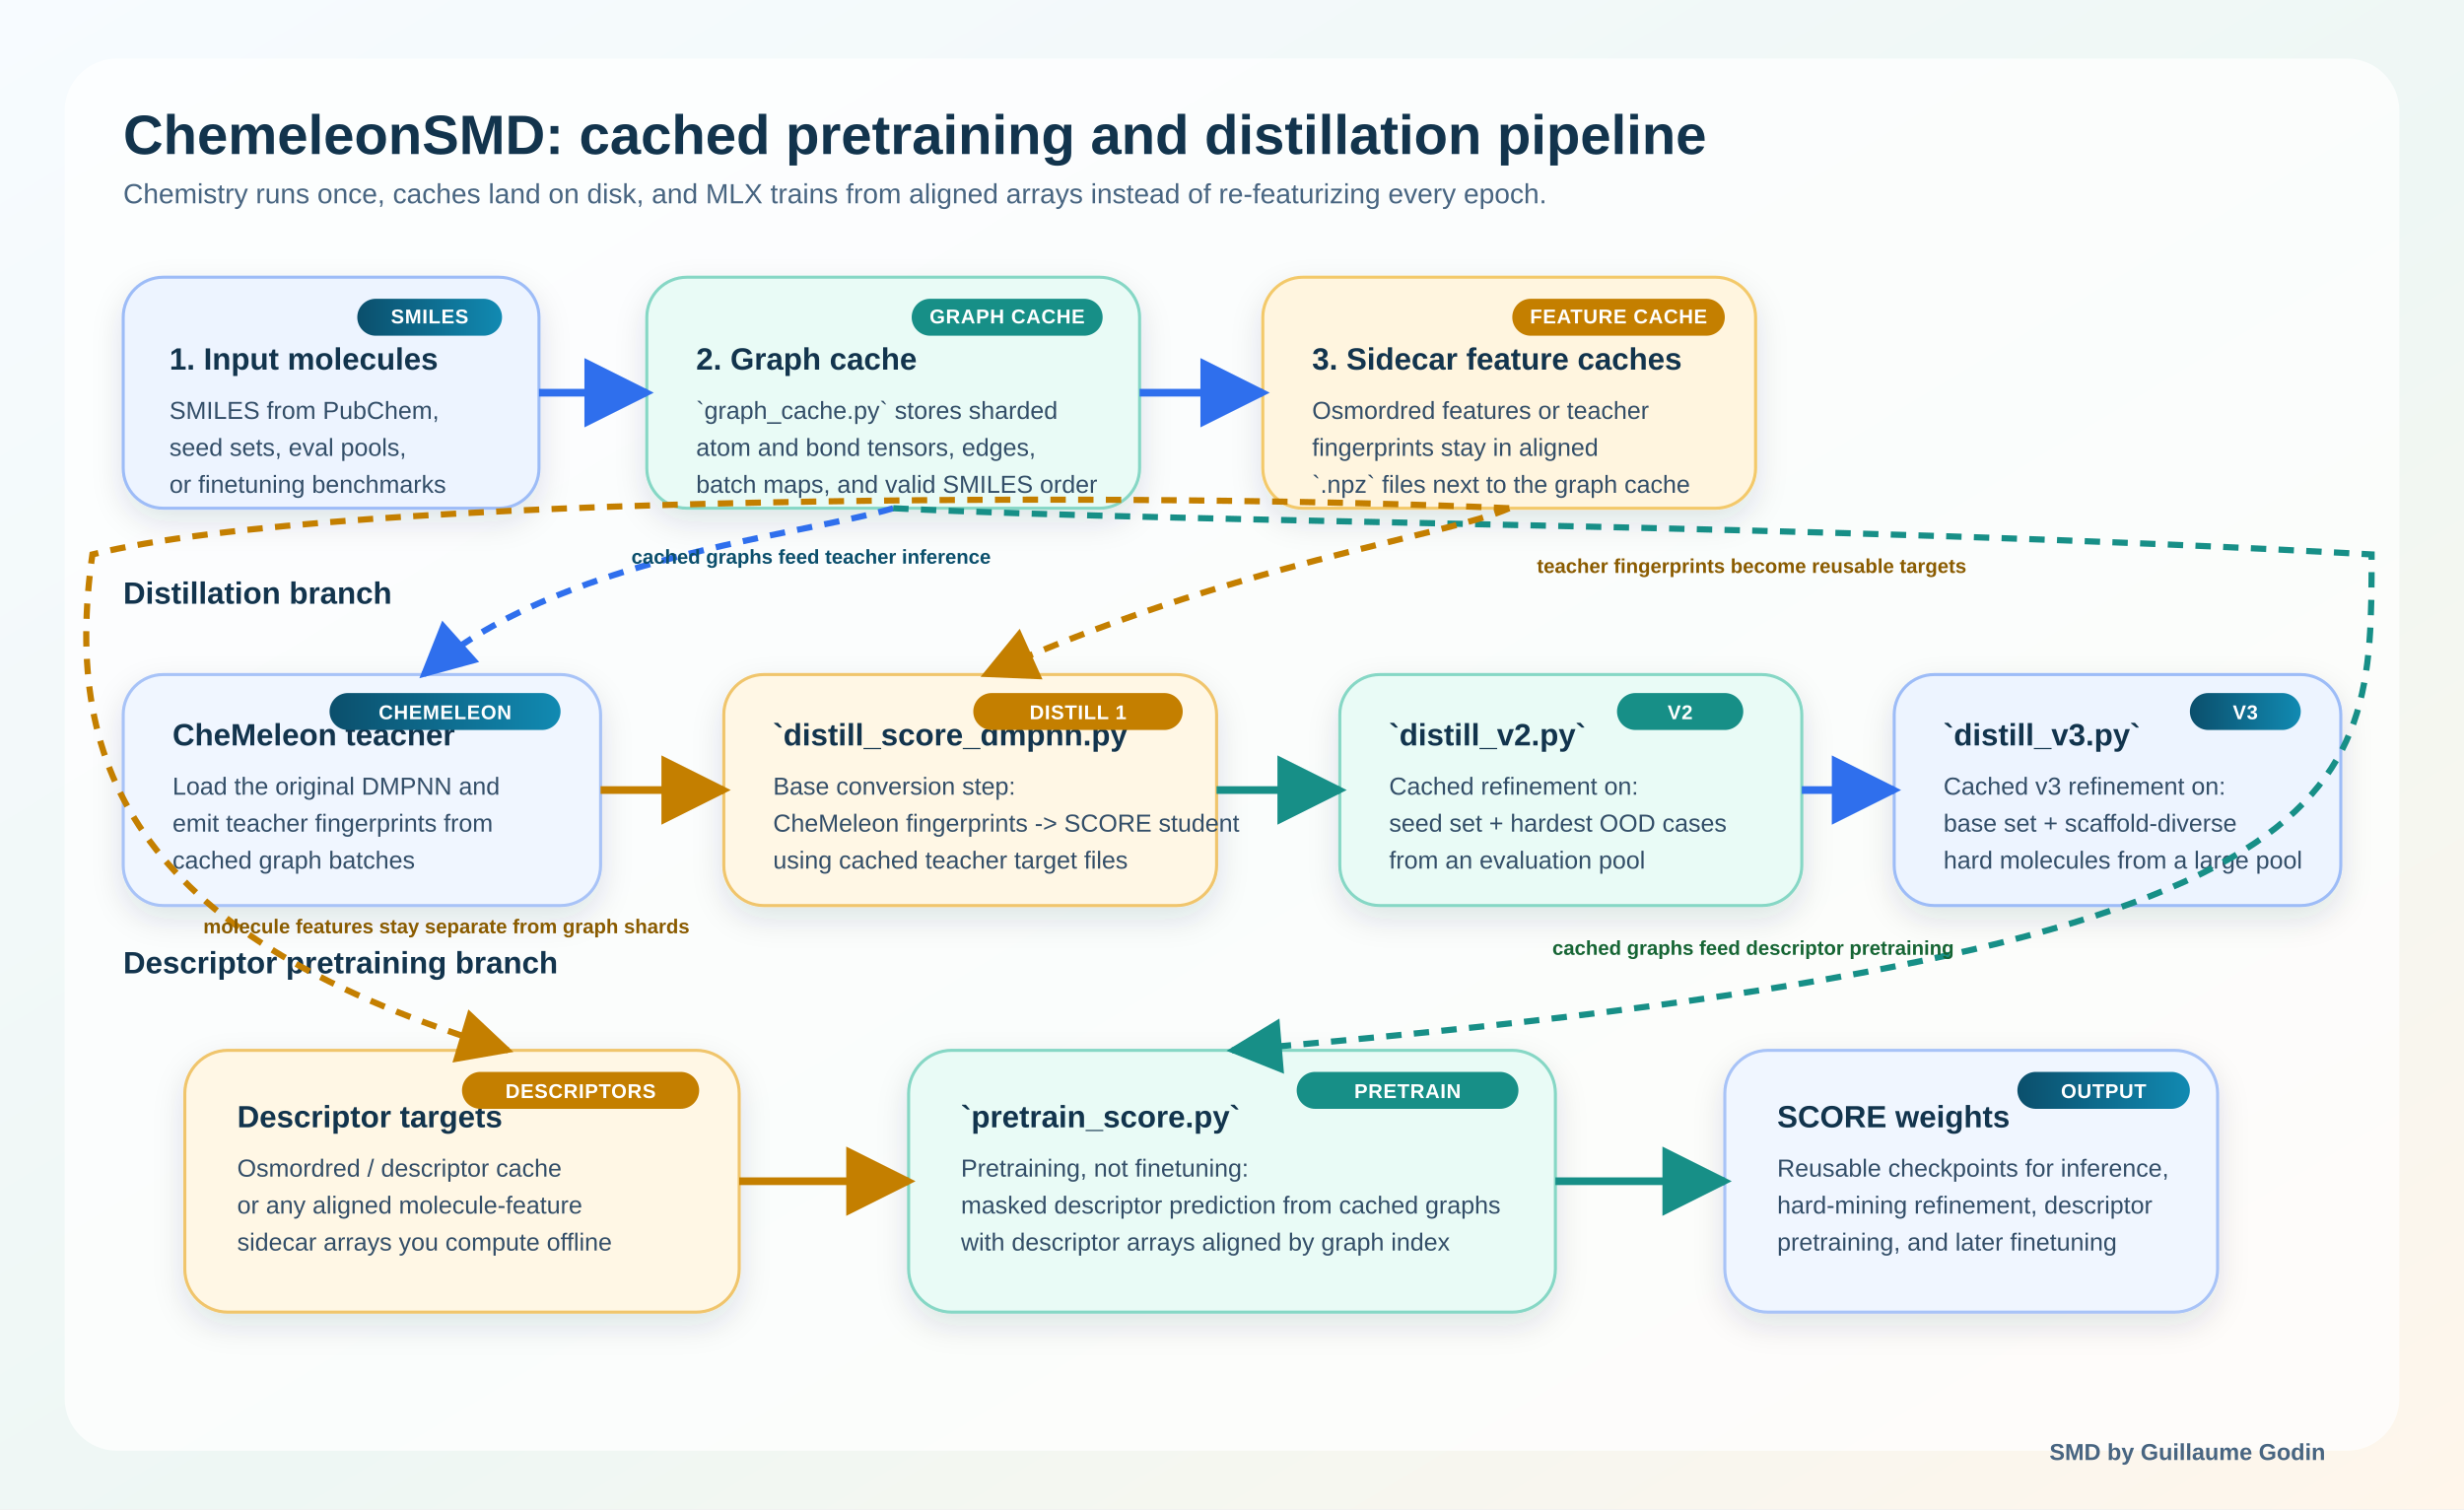
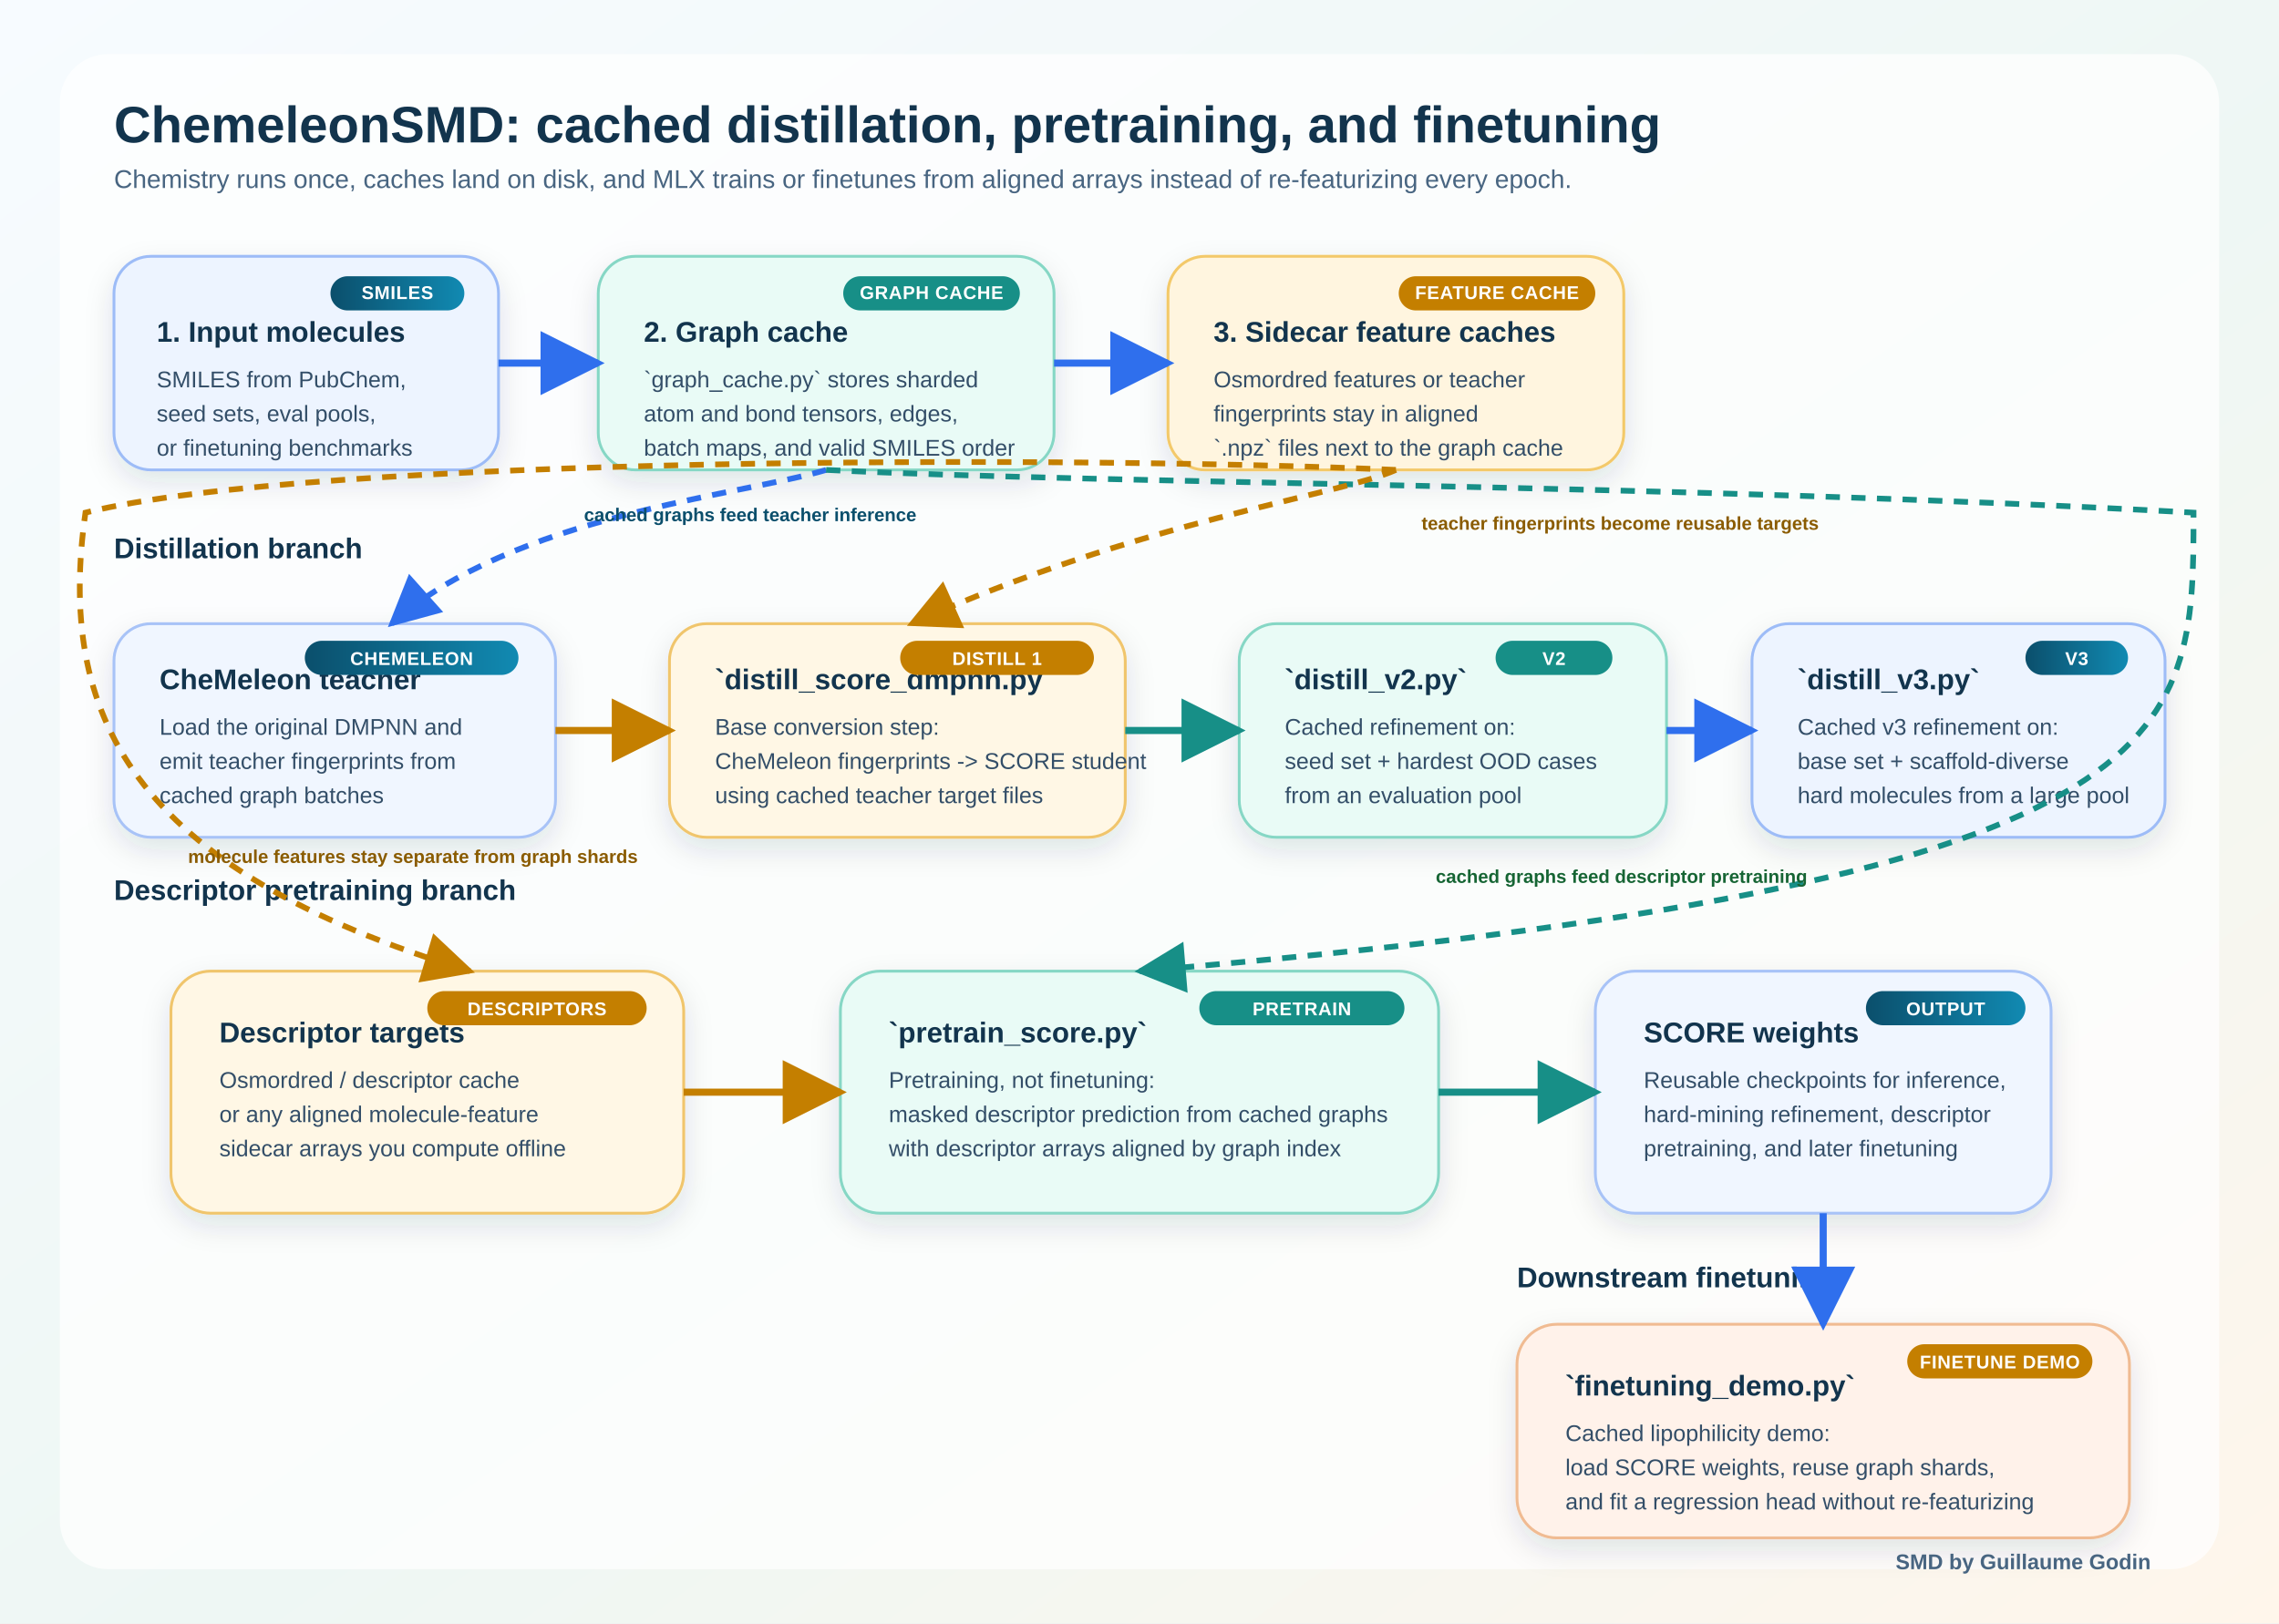
- <svg xmlns="http://www.w3.org/2000/svg" width="1600" height="980" viewBox="0 0 1600 980" role="img" aria-labelledby="title desc">
+ <svg xmlns="http://www.w3.org/2000/svg" width="1600" height="1140" viewBox="0 0 1600 1140" role="img" aria-labelledby="title desc">
  <defs>
    <linearGradient id="bg" x1="0%" y1="0%" x2="100%" y2="100%">
      <stop offset="0%" stop-color="#f7fbff" />
      <stop offset="55%" stop-color="#eef7f4" />
      <stop offset="100%" stop-color="#fff6eb" />
    </linearGradient>
    <linearGradient id="titleGrad" x1="0%" y1="0%" x2="100%" y2="0%">
      <stop offset="0%" stop-color="#0b4f6c" />
      <stop offset="100%" stop-color="#118ab2" />
    </linearGradient>
    <filter id="shadow" x="-20%" y="-20%" width="140%" height="140%">
      <feDropShadow dx="0" dy="8" stdDeviation="10" flood-color="#17324d" flood-opacity="0.12" />
    </filter>
    <marker id="arrowBlue" viewBox="0 0 10 10" refX="9" refY="5" markerWidth="9" markerHeight="9" orient="auto-start-reverse">
      <path d="M 0 0 L 10 5 L 0 10 z" fill="#2f6fed" />
    </marker>
    <marker id="arrowTeal" viewBox="0 0 10 10" refX="9" refY="5" markerWidth="9" markerHeight="9" orient="auto-start-reverse">
      <path d="M 0 0 L 10 5 L 0 10 z" fill="#178f87" />
    </marker>
    <marker id="arrowGold" viewBox="0 0 10 10" refX="9" refY="5" markerWidth="9" markerHeight="9" orient="auto-start-reverse">
      <path d="M 0 0 L 10 5 L 0 10 z" fill="#c47f00" />
    </marker>
    <style>
      .title { font: 700 36px "Avenir Next", "Helvetica Neue", Arial, sans-serif; fill: #12344d; }
      .subtitle { font: 500 18px "Avenir Next", "Helvetica Neue", Arial, sans-serif; fill: #486581; }
      .section { font: 700 20px "Avenir Next", "Helvetica Neue", Arial, sans-serif; fill: #12344d; }
      .boxTitle { font: 700 20px "Avenir Next", "Helvetica Neue", Arial, sans-serif; fill: #12344d; }
      .boxText { font: 500 16px "Avenir Next", "Helvetica Neue", Arial, sans-serif; fill: #334e68; }
      .pill { font: 700 13px "Avenir Next", "Helvetica Neue", Arial, sans-serif; fill: #ffffff; letter-spacing: 0.4px; }
      .label { font: 700 13px "Avenir Next", "Helvetica Neue", Arial, sans-serif; fill: #0b4f6c; }
      .label2 { font: 700 13px "Avenir Next", "Helvetica Neue", Arial, sans-serif; fill: #166534; }
      .label3 { font: 700 13px "Avenir Next", "Helvetica Neue", Arial, sans-serif; fill: #8a5b00; }
      .credit { font: 600 15px "Avenir Next", "Helvetica Neue", Arial, sans-serif; fill: #486581; }
    </style>
  </defs>
-   <rect width="1600" height="980" fill="url(#bg)" />
-   <rect x="42" y="38" width="1516" height="904" rx="34" fill="#ffffff" opacity="0.72" />
-   <text x="80" y="100" class="title">ChemeleonSMD: cached pretraining and distillation pipeline</text>
-   <text x="80" y="132" class="subtitle">Chemistry runs once, caches land on disk, and MLX trains from aligned arrays instead of re-featurizing every epoch.</text>
+   <rect width="1600" height="1140" fill="url(#bg)" />
+   <rect x="42" y="38" width="1516" height="1064" rx="34" fill="#ffffff" opacity="0.72" />
+   <text x="80" y="100" class="title">ChemeleonSMD: cached distillation, pretraining, and finetuning</text>
+   <text x="80" y="132" class="subtitle">Chemistry runs once, caches land on disk, and MLX trains or finetunes from aligned arrays instead of re-featurizing every epoch.</text>
  <rect x="80" y="180" width="270" height="150" rx="26" fill="#edf4ff" stroke="#9dbcf7" stroke-width="2" filter="url(#shadow)" />
  <text x="110" y="240" class="boxTitle">1. Input molecules</text>
  <text x="110" y="272" class="boxText">SMILES from PubChem,</text>
  <text x="110" y="296" class="boxText">seed sets, eval pools,</text>
  <text x="110" y="320" class="boxText">or finetuning benchmarks</text>
  <rect x="232" y="194" width="94" height="24" rx="12" fill="url(#titleGrad)" />
  <text x="279" y="210" text-anchor="middle" class="pill">SMILES</text>
  <rect x="420" y="180" width="320" height="150" rx="26" fill="#e9fbf6" stroke="#86d7c5" stroke-width="2" filter="url(#shadow)" />
  <text x="452" y="240" class="boxTitle">2. Graph cache</text>
  <text x="452" y="272" class="boxText">`graph_cache.py` stores sharded</text>
  <text x="452" y="296" class="boxText">atom and bond tensors, edges,</text>
  <text x="452" y="320" class="boxText">batch maps, and valid SMILES order</text>
  <rect x="592" y="194" width="124" height="24" rx="12" fill="#178f87" />
  <text x="654" y="210" text-anchor="middle" class="pill">GRAPH CACHE</text>
  <rect x="820" y="180" width="320" height="150" rx="26" fill="#fff5df" stroke="#f3c96a" stroke-width="2" filter="url(#shadow)" />
  <text x="852" y="240" class="boxTitle">3. Sidecar feature caches</text>
  <text x="852" y="272" class="boxText">Osmordred features or teacher</text>
  <text x="852" y="296" class="boxText">fingerprints stay in aligned</text>
  <text x="852" y="320" class="boxText">`.npz` files next to the graph cache</text>
  <rect x="982" y="194" width="138" height="24" rx="12" fill="#c47f00" />
  <text x="1051" y="210" text-anchor="middle" class="pill">FEATURE CACHE</text>
  <path d="M350 255 C380 255, 392 255, 420 255" fill="none" stroke="#2f6fed" stroke-width="5" marker-end="url(#arrowBlue)" />
  <path d="M740 255 C770 255, 790 255, 820 255" fill="none" stroke="#2f6fed" stroke-width="5" marker-end="url(#arrowBlue)" />
  <text x="80" y="392" class="section">Distillation branch</text>
  <rect x="80" y="438" width="310" height="150" rx="26" fill="#f0f6ff" stroke="#a8c3f7" stroke-width="2" filter="url(#shadow)" />
  <text x="112" y="484" class="boxTitle">CheMeleon teacher</text>
  <text x="112" y="516" class="boxText">Load the original DMPNN and</text>
  <text x="112" y="540" class="boxText">emit teacher fingerprints from</text>
  <text x="112" y="564" class="boxText">cached graph batches</text>
  <rect x="214" y="450" width="150" height="24" rx="12" fill="url(#titleGrad)" />
  <text x="289" y="467" text-anchor="middle" class="pill">CHEMELEON</text>
  <rect x="470" y="438" width="320" height="150" rx="26" fill="#fff7e5" stroke="#f0c56c" stroke-width="2" filter="url(#shadow)" />
  <text x="502" y="484" class="boxTitle">`distill_score_dmpnn.py`</text>
  <text x="502" y="516" class="boxText">Base conversion step:</text>
  <text x="502" y="540" class="boxText">CheMeleon fingerprints -&gt; SCORE student</text>
  <text x="502" y="564" class="boxText">using cached teacher target files</text>
  <rect x="632" y="450" width="136" height="24" rx="12" fill="#c47f00" />
  <text x="700" y="467" text-anchor="middle" class="pill">DISTILL 1</text>
  <rect x="870" y="438" width="300" height="150" rx="26" fill="#e9fbf6" stroke="#86d7c5" stroke-width="2" filter="url(#shadow)" />
  <text x="902" y="484" class="boxTitle">`distill_v2.py`</text>
  <text x="902" y="516" class="boxText">Cached refinement on:</text>
  <text x="902" y="540" class="boxText">seed set + hardest OOD cases</text>
  <text x="902" y="564" class="boxText">from an evaluation pool</text>
  <rect x="1050" y="450" width="82" height="24" rx="12" fill="#178f87" />
  <text x="1091" y="467" text-anchor="middle" class="pill">V2</text>
  <rect x="1230" y="438" width="290" height="150" rx="26" fill="#edf4ff" stroke="#9dbcf7" stroke-width="2" filter="url(#shadow)" />
  <text x="1262" y="484" class="boxTitle">`distill_v3.py`</text>
  <text x="1262" y="516" class="boxText">Cached v3 refinement on:</text>
  <text x="1262" y="540" class="boxText">base set + scaffold-diverse</text>
  <text x="1262" y="564" class="boxText">hard molecules from a large pool</text>
  <rect x="1422" y="450" width="72" height="24" rx="12" fill="url(#titleGrad)" />
  <text x="1458" y="467" text-anchor="middle" class="pill">V3</text>
  <path d="M390 513 C420 513, 440 513, 470 513" fill="none" stroke="#c47f00" stroke-width="5" marker-end="url(#arrowGold)" />
  <path d="M790 513 C820 513, 840 513, 870 513" fill="none" stroke="#178f87" stroke-width="5" marker-end="url(#arrowTeal)" />
  <path d="M1170 513 C1190 513, 1210 513, 1230 513" fill="none" stroke="#2f6fed" stroke-width="5" marker-end="url(#arrowBlue)" />
  <text x="80" y="632" class="section">Descriptor pretraining branch</text>
  <rect x="120" y="682" width="360" height="170" rx="28" fill="#fff7e5" stroke="#f0c56c" stroke-width="2" filter="url(#shadow)" />
  <text x="154" y="732" class="boxTitle">Descriptor targets</text>
  <text x="154" y="764" class="boxText">Osmordred / descriptor cache</text>
  <text x="154" y="788" class="boxText">or any aligned molecule-feature</text>
  <text x="154" y="812" class="boxText">sidecar arrays you compute offline</text>
  <rect x="300" y="696" width="154" height="24" rx="12" fill="#c47f00" />
  <text x="377" y="713" text-anchor="middle" class="pill">DESCRIPTORS</text>
  <rect x="590" y="682" width="420" height="170" rx="28" fill="#e9fbf6" stroke="#86d7c5" stroke-width="2" filter="url(#shadow)" />
  <text x="624" y="732" class="boxTitle">`pretrain_score.py`</text>
  <text x="624" y="764" class="boxText">Pretraining, not finetuning:</text>
  <text x="624" y="788" class="boxText">masked descriptor prediction from cached graphs</text>
  <text x="624" y="812" class="boxText">with descriptor arrays aligned by graph index</text>
  <rect x="842" y="696" width="144" height="24" rx="12" fill="#178f87" />
  <text x="914" y="713" text-anchor="middle" class="pill">PRETRAIN</text>
  <rect x="1120" y="682" width="320" height="170" rx="28" fill="#f0f6ff" stroke="#a8c3f7" stroke-width="2" filter="url(#shadow)" />
  <text x="1154" y="732" class="boxTitle">SCORE weights</text>
  <text x="1154" y="764" class="boxText">Reusable checkpoints for inference,</text>
  <text x="1154" y="788" class="boxText">hard-mining refinement, descriptor</text>
  <text x="1154" y="812" class="boxText">pretraining, and later finetuning</text>
  <rect x="1310" y="696" width="112" height="24" rx="12" fill="url(#titleGrad)" />
  <text x="1366" y="713" text-anchor="middle" class="pill">OUTPUT</text>
+   <text x="1065" y="904" class="section">Downstream finetuning</text>
+   <rect x="1065" y="930" width="430" height="150" rx="28" fill="#fff2ea" stroke="#f0bb92" stroke-width="2" filter="url(#shadow)" />
+   <text x="1099" y="980" class="boxTitle">`finetuning_demo.py`</text>
+   <text x="1099" y="1012" class="boxText">Cached lipophilicity demo:</text>
+   <text x="1099" y="1036" class="boxText">load SCORE weights, reuse graph shards,</text>
+   <text x="1099" y="1060" class="boxText">and fit a regression head without re-featurizing</text>
+   <rect x="1339" y="944" width="130" height="24" rx="12" fill="#c47f00" />
+   <text x="1404" y="961" text-anchor="middle" class="pill">FINETUNE DEMO</text>
  <path d="M480 767 C520 767, 550 767, 590 767" fill="none" stroke="#c47f00" stroke-width="5" marker-end="url(#arrowGold)" />
  <path d="M1010 767 C1048 767, 1082 767, 1120 767" fill="none" stroke="#178f87" stroke-width="5" marker-end="url(#arrowTeal)" />
+   <path d="M1280 852 C1280 878, 1280 900, 1280 930" fill="none" stroke="#2f6fed" stroke-width="5" marker-end="url(#arrowBlue)" />
  <path d="M580 330 C520 348, 360 362, 275 438" fill="none" stroke="#2f6fed" stroke-width="4" stroke-dasharray="10 8" marker-end="url(#arrowBlue)" />
  <path d="M580 330 C780 340, 1180 340, 1540 360 C1540 520, 1540 620, 800 682" fill="none" stroke="#178f87" stroke-width="4" stroke-dasharray="10 8" marker-end="url(#arrowTeal)" />
  <path d="M980 330 C940 348, 800 366, 640 438" fill="none" stroke="#c47f00" stroke-width="4" stroke-dasharray="10 8" marker-end="url(#arrowGold)" />
  <path d="M980 330 C760 320, 220 320, 60 360 C40 500, 90 610, 330 682" fill="none" stroke="#c47f00" stroke-width="4" stroke-dasharray="10 8" marker-end="url(#arrowGold)" />
  <text x="410" y="366" class="label">cached graphs feed teacher inference</text>
  <text x="1008" y="620" class="label2">cached graphs feed descriptor pretraining</text>
  <text x="998" y="372" class="label3">teacher fingerprints become reusable targets</text>
  <text x="132" y="606" class="label3">molecule features stay separate from graph shards</text>
-   <text x="1510" y="948" text-anchor="end" class="credit">SMD by Guillaume Godin</text>
+   <text x="1510" y="1102" text-anchor="end" class="credit">SMD by Guillaume Godin</text>
</svg>
